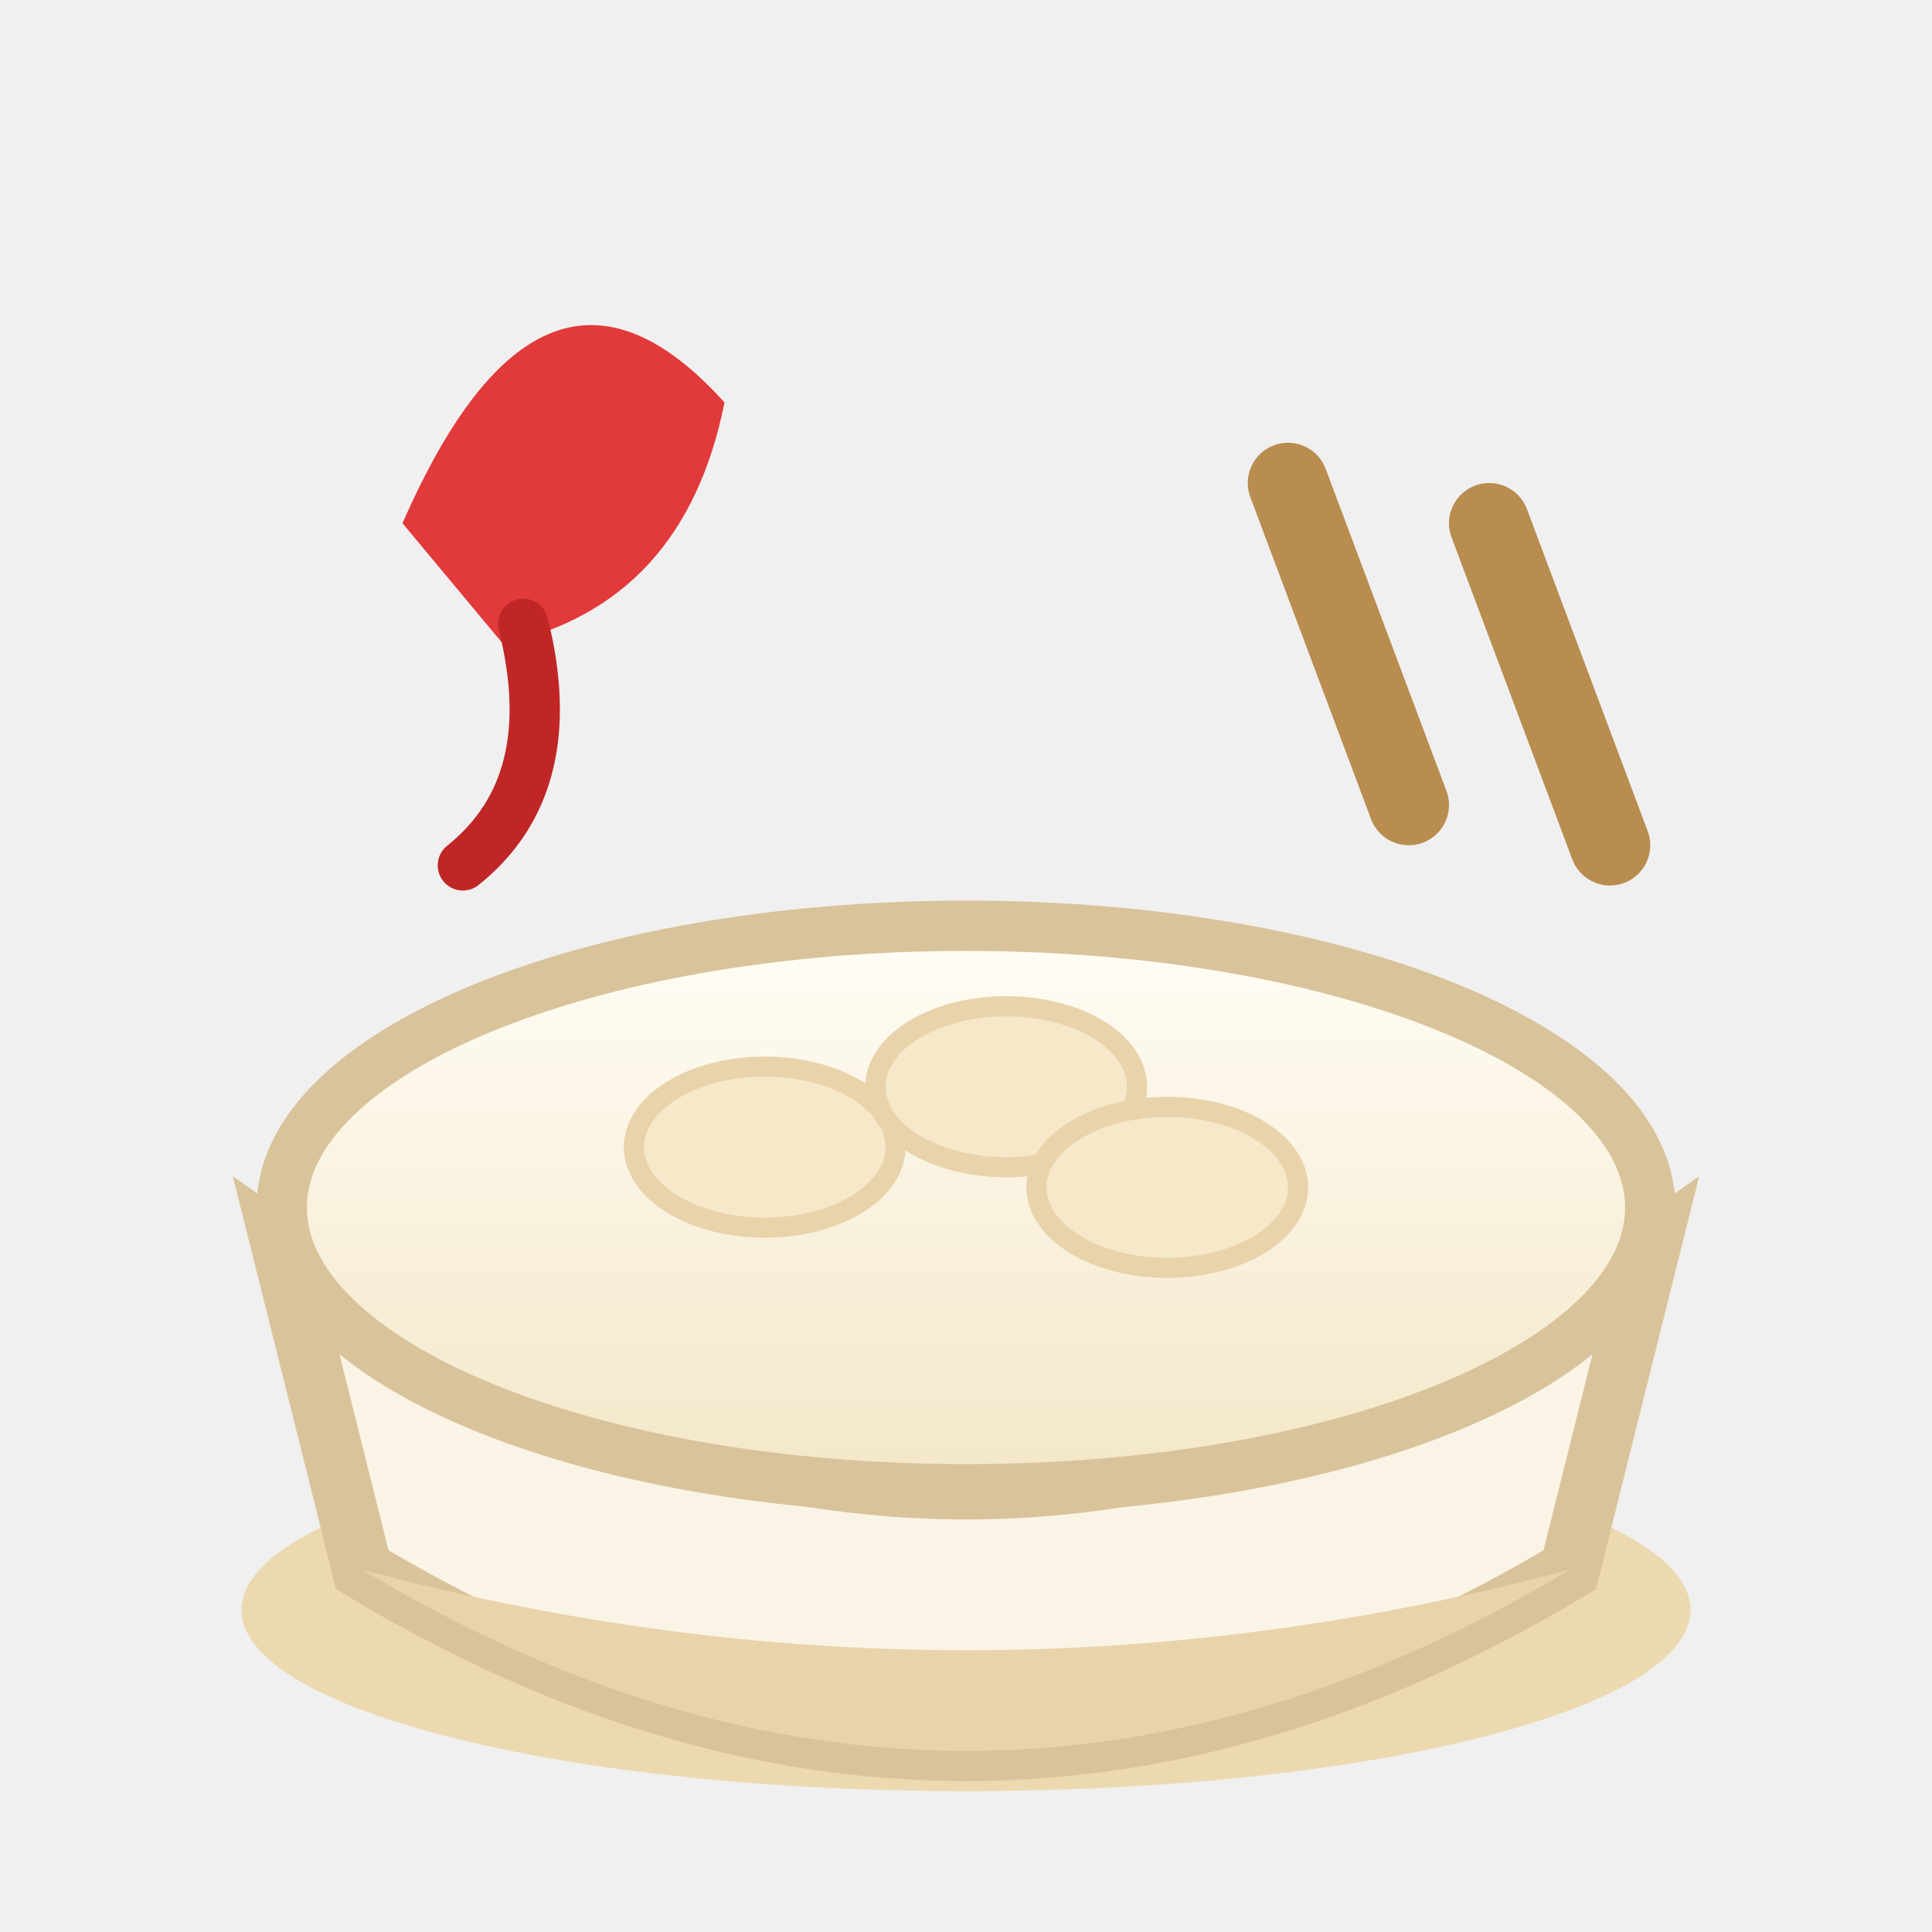
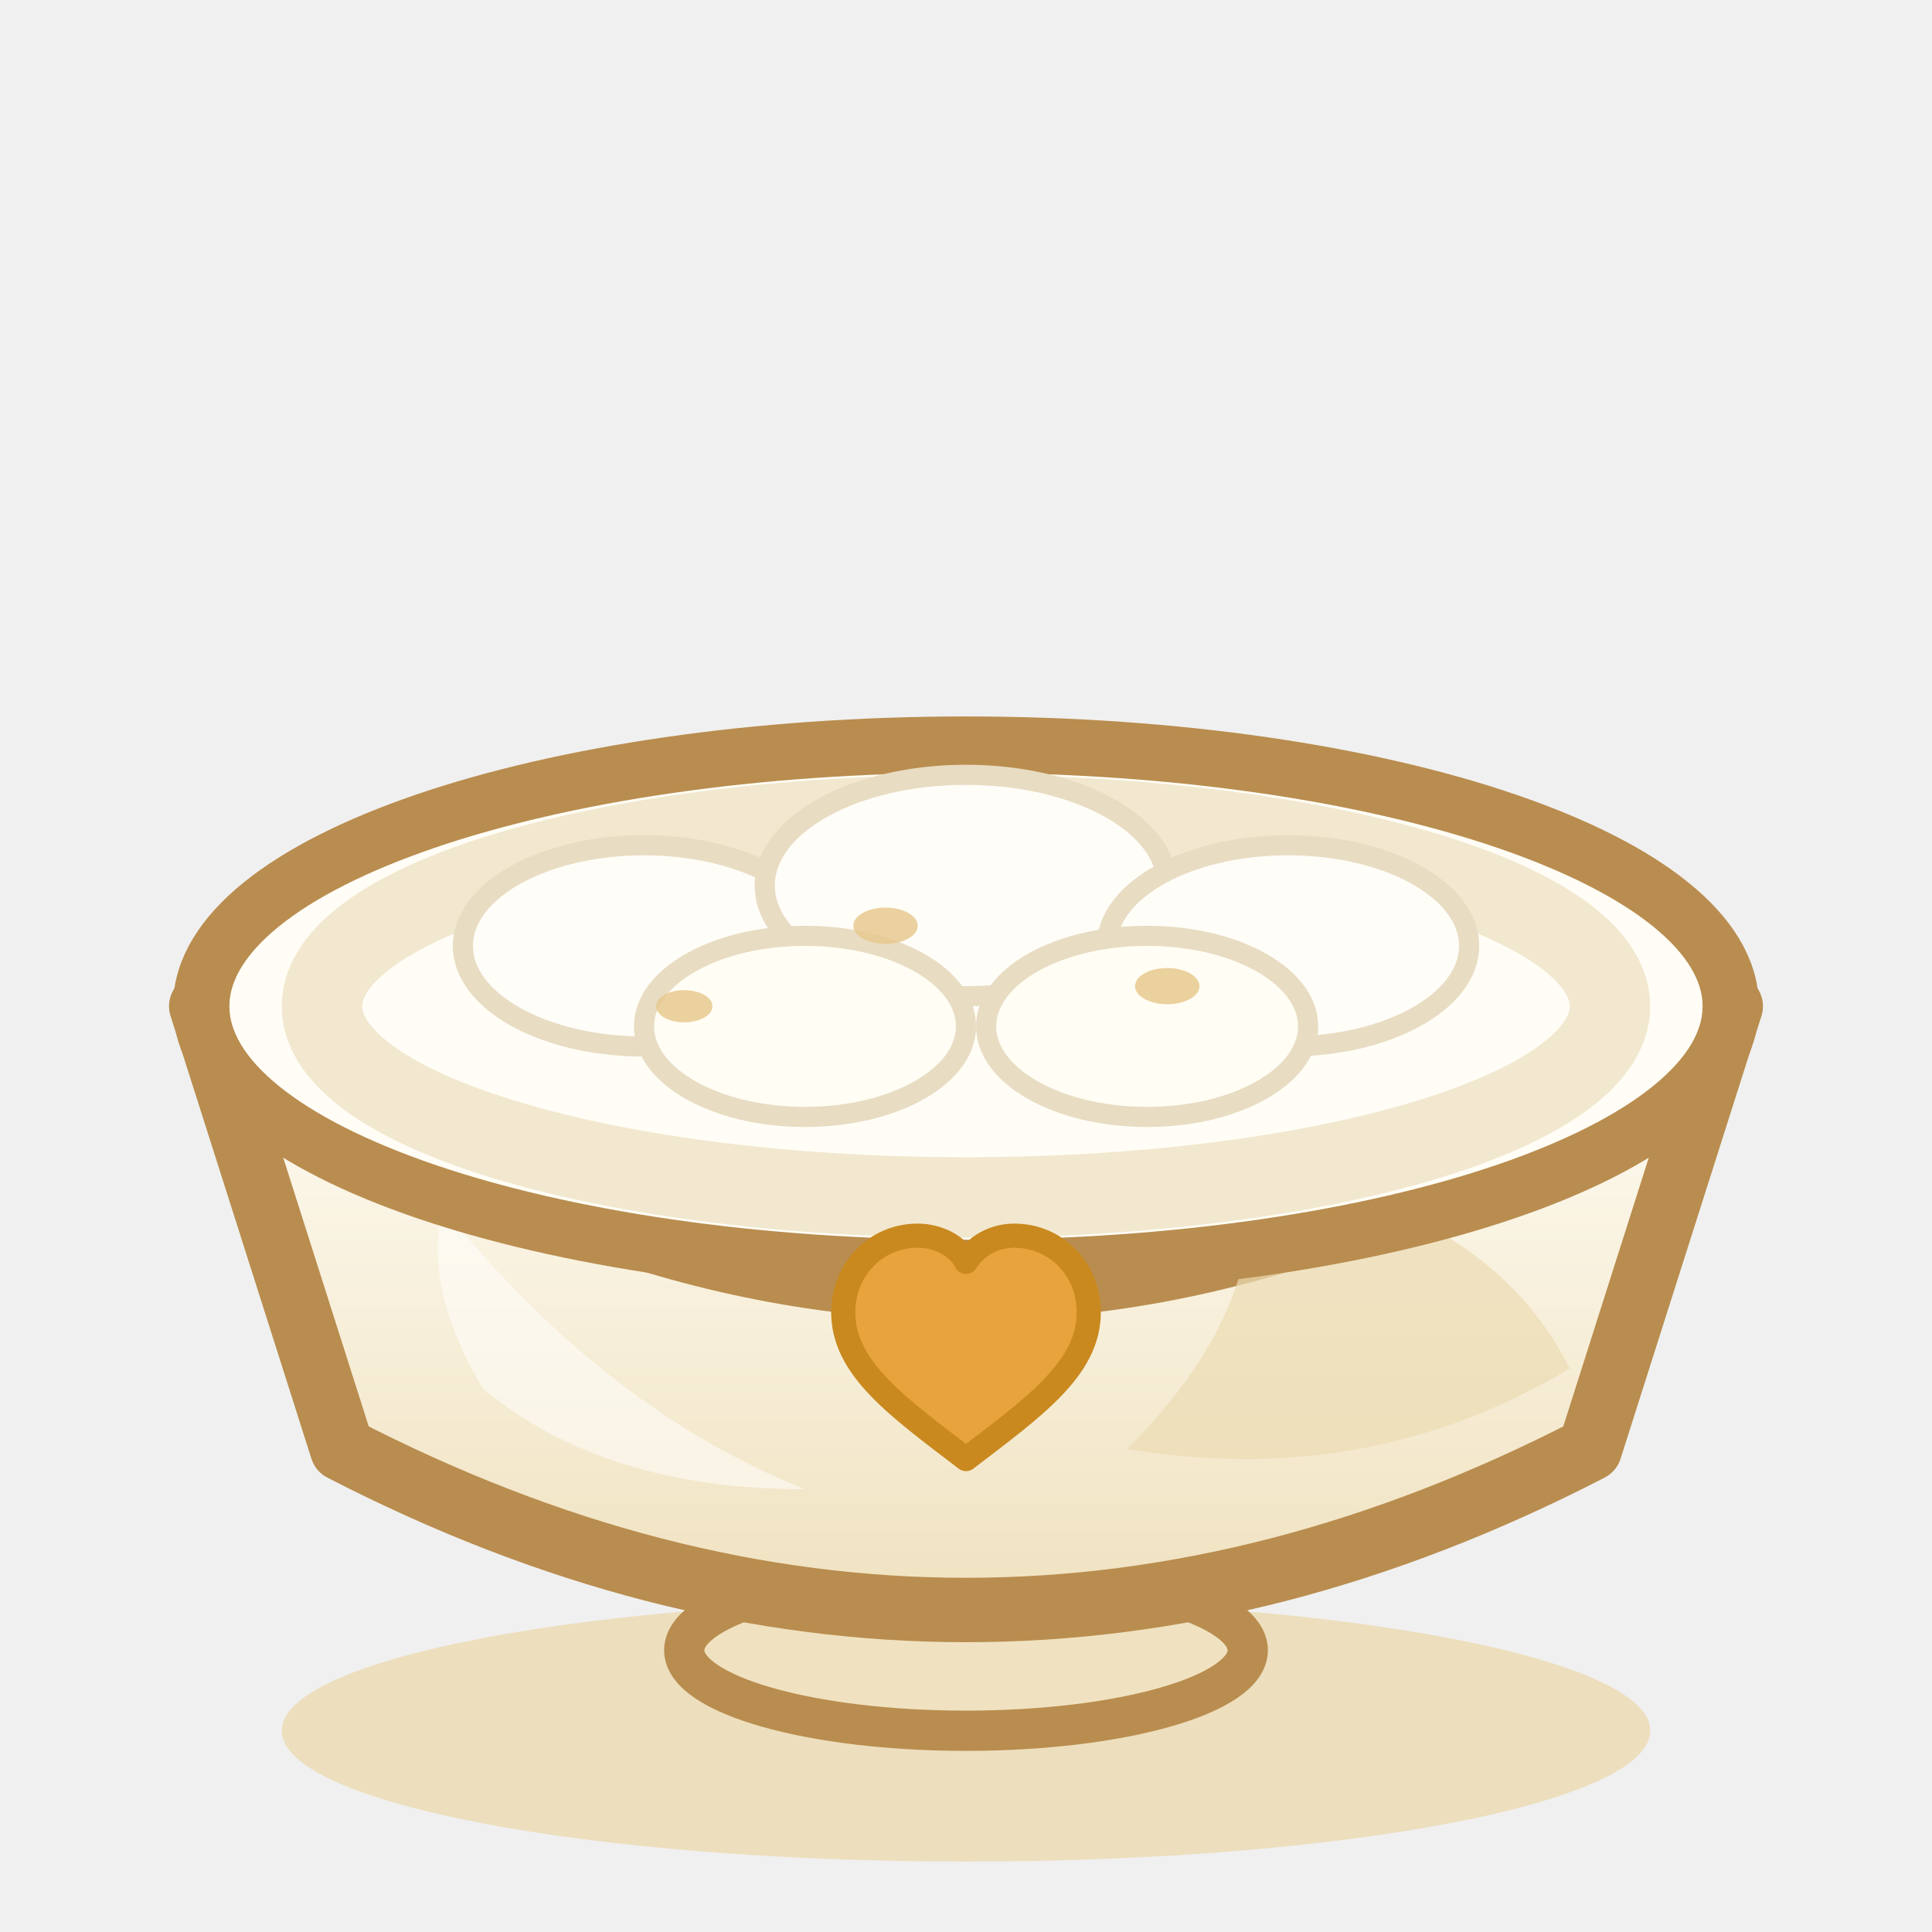
<svg xmlns="http://www.w3.org/2000/svg" viewBox="0 0 96 96" width="96" height="96">
  <defs>
-     <linearGradient id="bowlShade" x1="0" y1="0" x2="0" y2="1">
+     <linearGradient id="lg-body" x1="0" y1="0" x2="0" y2="1">
      <stop offset="0" stop-color="#fffdf6" />
-       <stop offset="1" stop-color="#f3e7c8" />
+       <stop offset="1" stop-color="#f0e2c0" />
    </linearGradient>
  </defs>
-   <ellipse cx="48" cy="80" rx="36" ry="9" fill="#ecd9b0" />
-   <path d="M14 62 Q48 86 82 62 L78 78 Q48 96 18 78 Z" fill="#faf4e6" stroke="#d9c39a" stroke-width="3" />
-   <path d="M18 78 Q48 96 78 78 Q48 86 18 78 Z" fill="#e8d3ab" />
-   <ellipse cx="48" cy="60" rx="34" ry="14" fill="url(#bowlShade)" stroke="#d9c39a" stroke-width="2.5" />
-   <g fill="#f6e8c8" stroke="#e8d3ab" stroke-width="1">
-     <ellipse cx="38" cy="57" rx="6.5" ry="4" />
-     <ellipse cx="50" cy="54" rx="6.5" ry="4" />
-     <ellipse cx="58" cy="59" rx="6.5" ry="4" />
+   <ellipse cx="48" cy="86" rx="34" ry="6.5" fill="#ecd9b0" opacity="0.8" />
+   <ellipse cx="48" cy="82" rx="14" ry="4" fill="#f0e2c0" stroke="#b98d4f" stroke-width="2" />
+   <path d="M10 50 Q48 78 86 50 L79 72 Q48 88 17 72 Z" fill="url(#lg-body)" stroke="#b98d4f" stroke-width="3.2" stroke-linejoin="round" />
+   <path d="M62 58 Q74 60 78 68 Q68 74 56 72 Q63 65 62 58 Z" fill="#ecdcb4" opacity="0.7" />
+   <path d="M22 60 Q30 70 40 74 Q30 74 24 69 Q21 64 22 60 Z" fill="#ffffff" opacity="0.5" />
+   <ellipse cx="48" cy="50" rx="38" ry="13" fill="#fffdf6" stroke="#b98d4f" stroke-width="2.8" />
+   <ellipse cx="48" cy="50" rx="32" ry="9.5" fill="none" stroke="#e6d4a8" stroke-width="4" opacity="0.5" />
+   <g fill="#fffdf8" stroke="#e8dcc2" stroke-width="1">
+     <ellipse cx="32" cy="47" rx="9" ry="5" />
+     <ellipse cx="48" cy="44" rx="10" ry="5.5" />
+     <ellipse cx="64" cy="47" rx="9" ry="5" />
+     <ellipse cx="40" cy="51" rx="8" ry="4.5" fill="#fffdf4" />
+     <ellipse cx="57" cy="51" rx="8" ry="4.5" fill="#fffdf4" />
  </g>
-   <g stroke="#b98d4f" stroke-width="4" stroke-linecap="round">
-     <line x1="64" y1="24" x2="70" y2="40" />
-     <line x1="74" y1="26" x2="80" y2="42" />
+   <g fill="#e8c98f" opacity="0.85">
+     <ellipse cx="44" cy="46" rx="1.6" ry="0.9" />
+     <ellipse cx="58" cy="49" rx="1.6" ry="0.9" />
+     <ellipse cx="34" cy="50" rx="1.4" ry="0.8" />
  </g>
-   <path d="M20 26 q7 -16 16 -6 q-2 10 -11 12 Z" fill="#e23a3a" />
-   <path d="M26 31 q2 8 -3 12" stroke="#c02626" stroke-width="2.5" fill="none" stroke-linecap="round" />
+   <path d="M48 72.5 c-3.4 -2.6 -6.1 -4.5 -6.1 -7.3 c0 -2.1 1.6 -3.8 3.7 -3.8 c1 0 2 0.5 2.4 1.3 c0.5 -0.8 1.4 -1.3 2.4 -1.3 c2.1 0 3.7 1.7 3.7 3.8 c0 2.8 -2.7 4.7 -6.1 7.3 z" fill="#e8a33d" stroke="#c9891f" stroke-width="1.2" stroke-linejoin="round" />
</svg>
